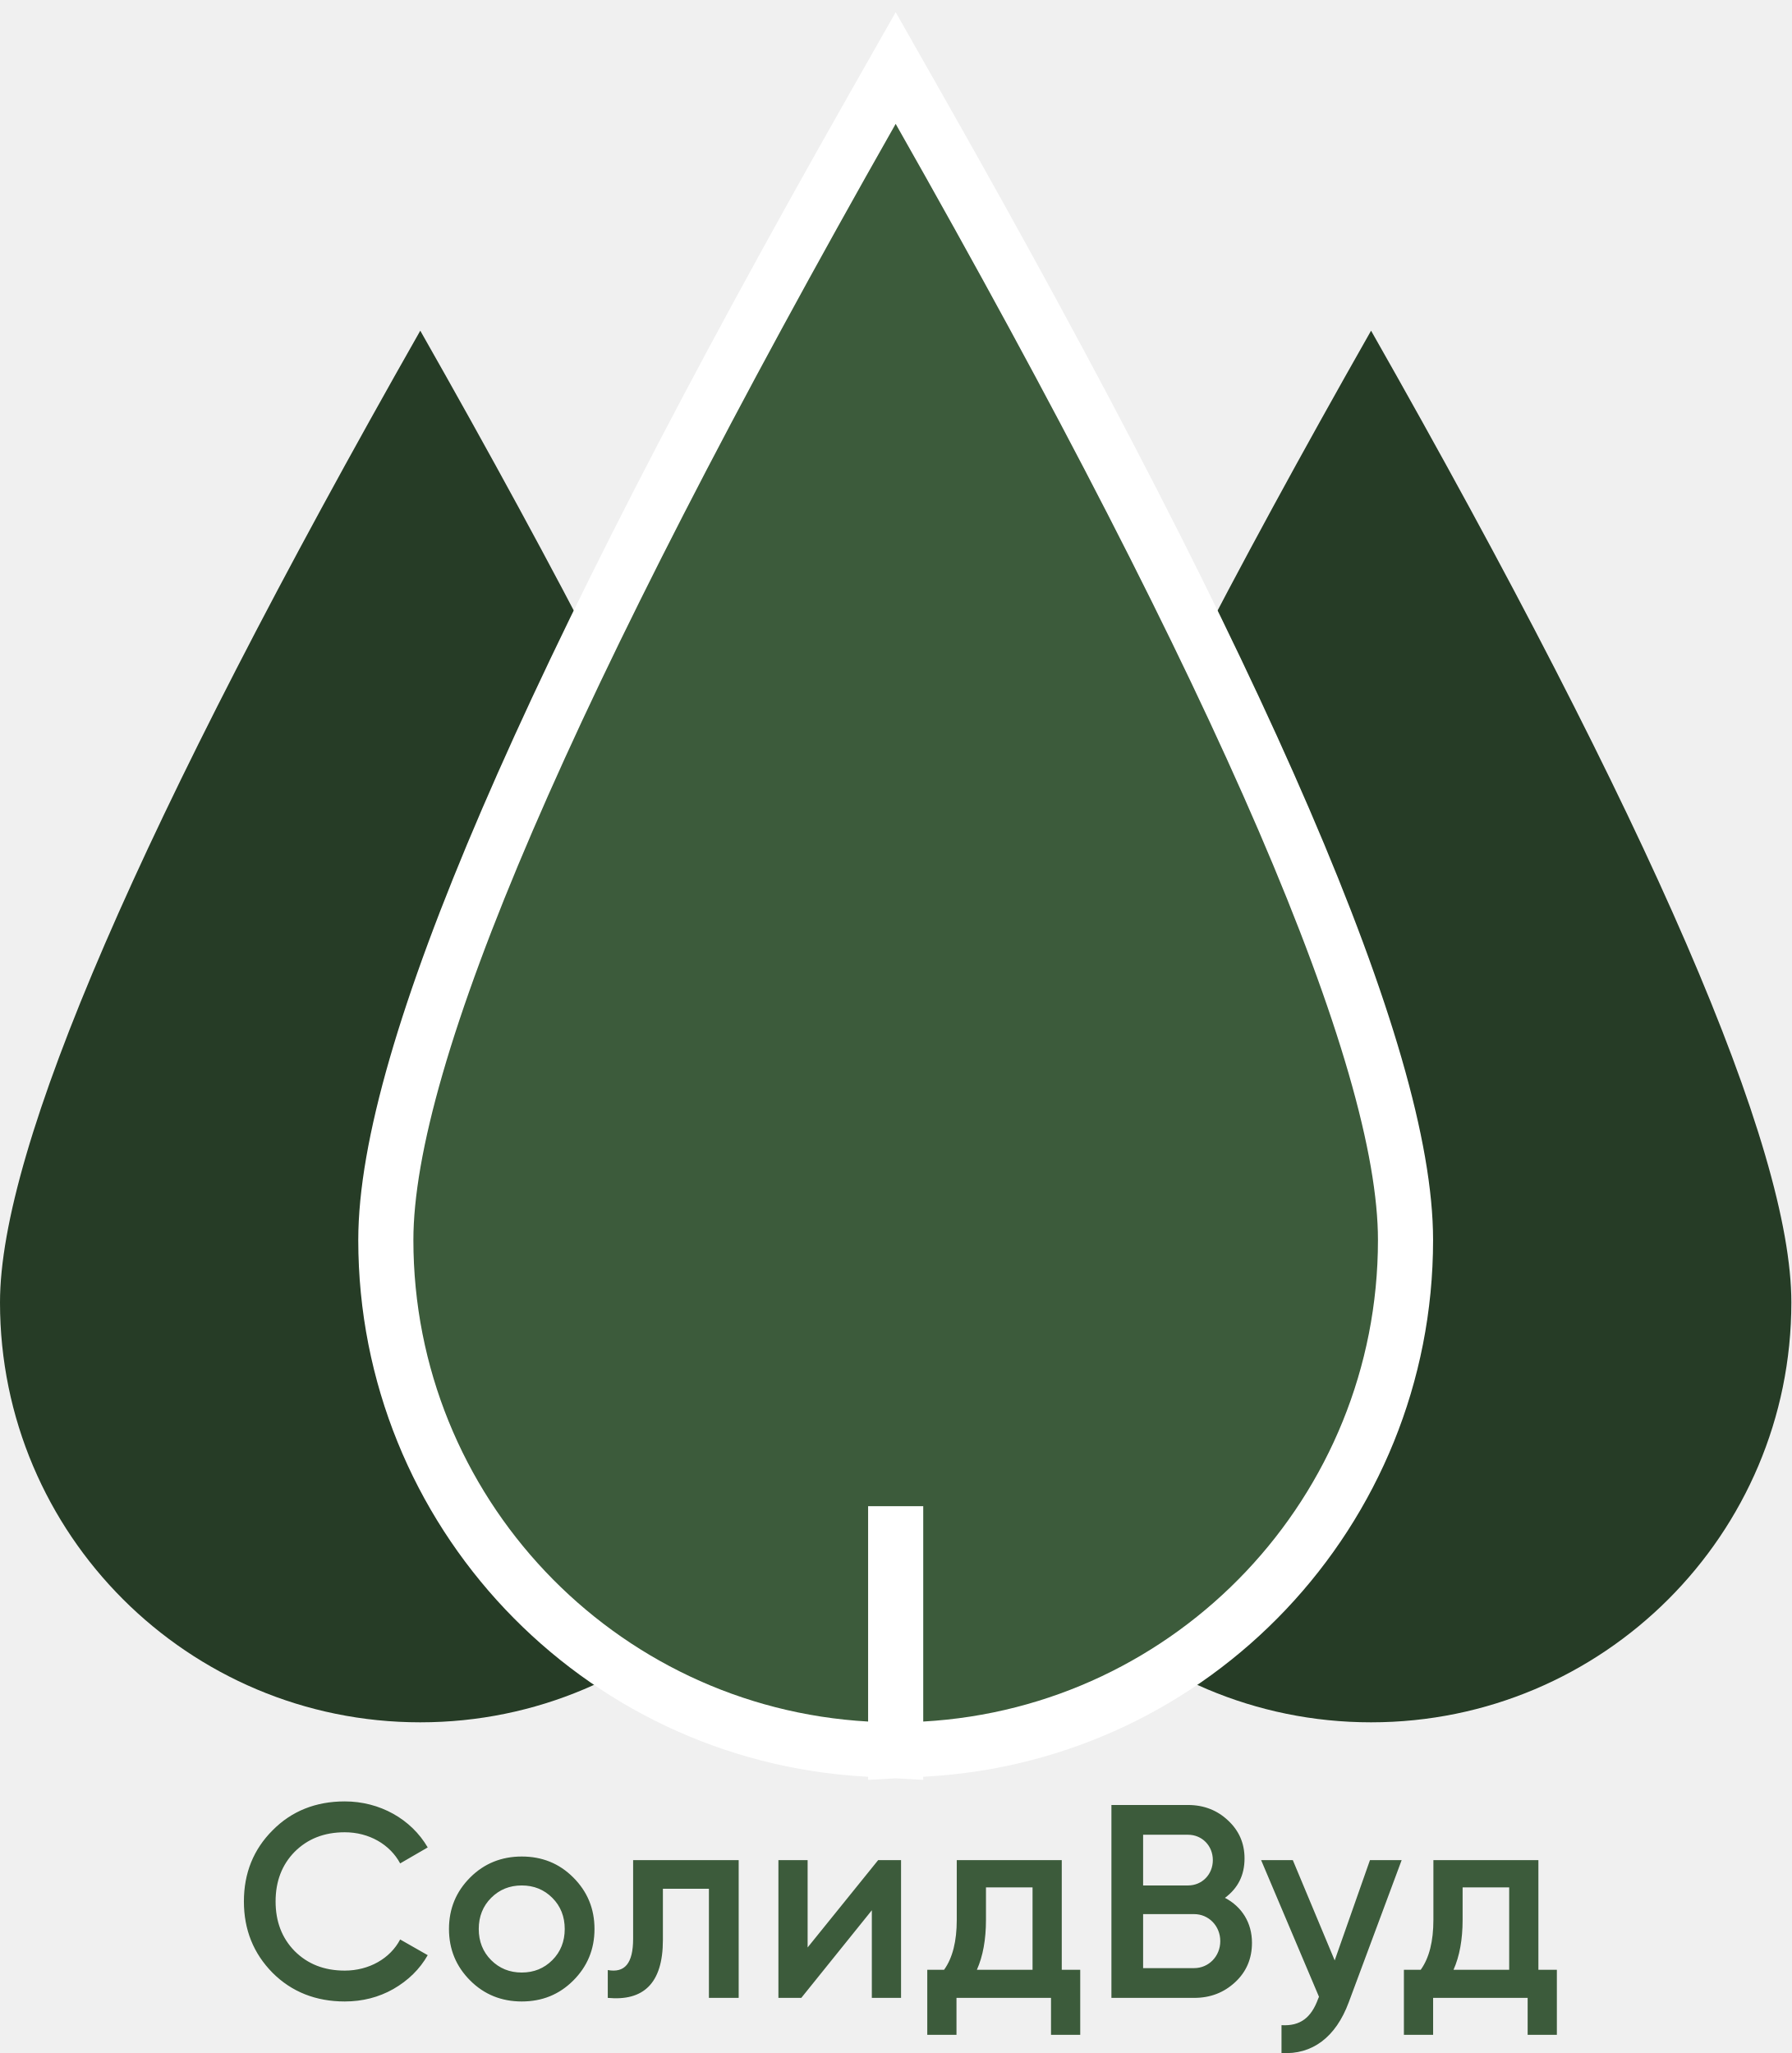
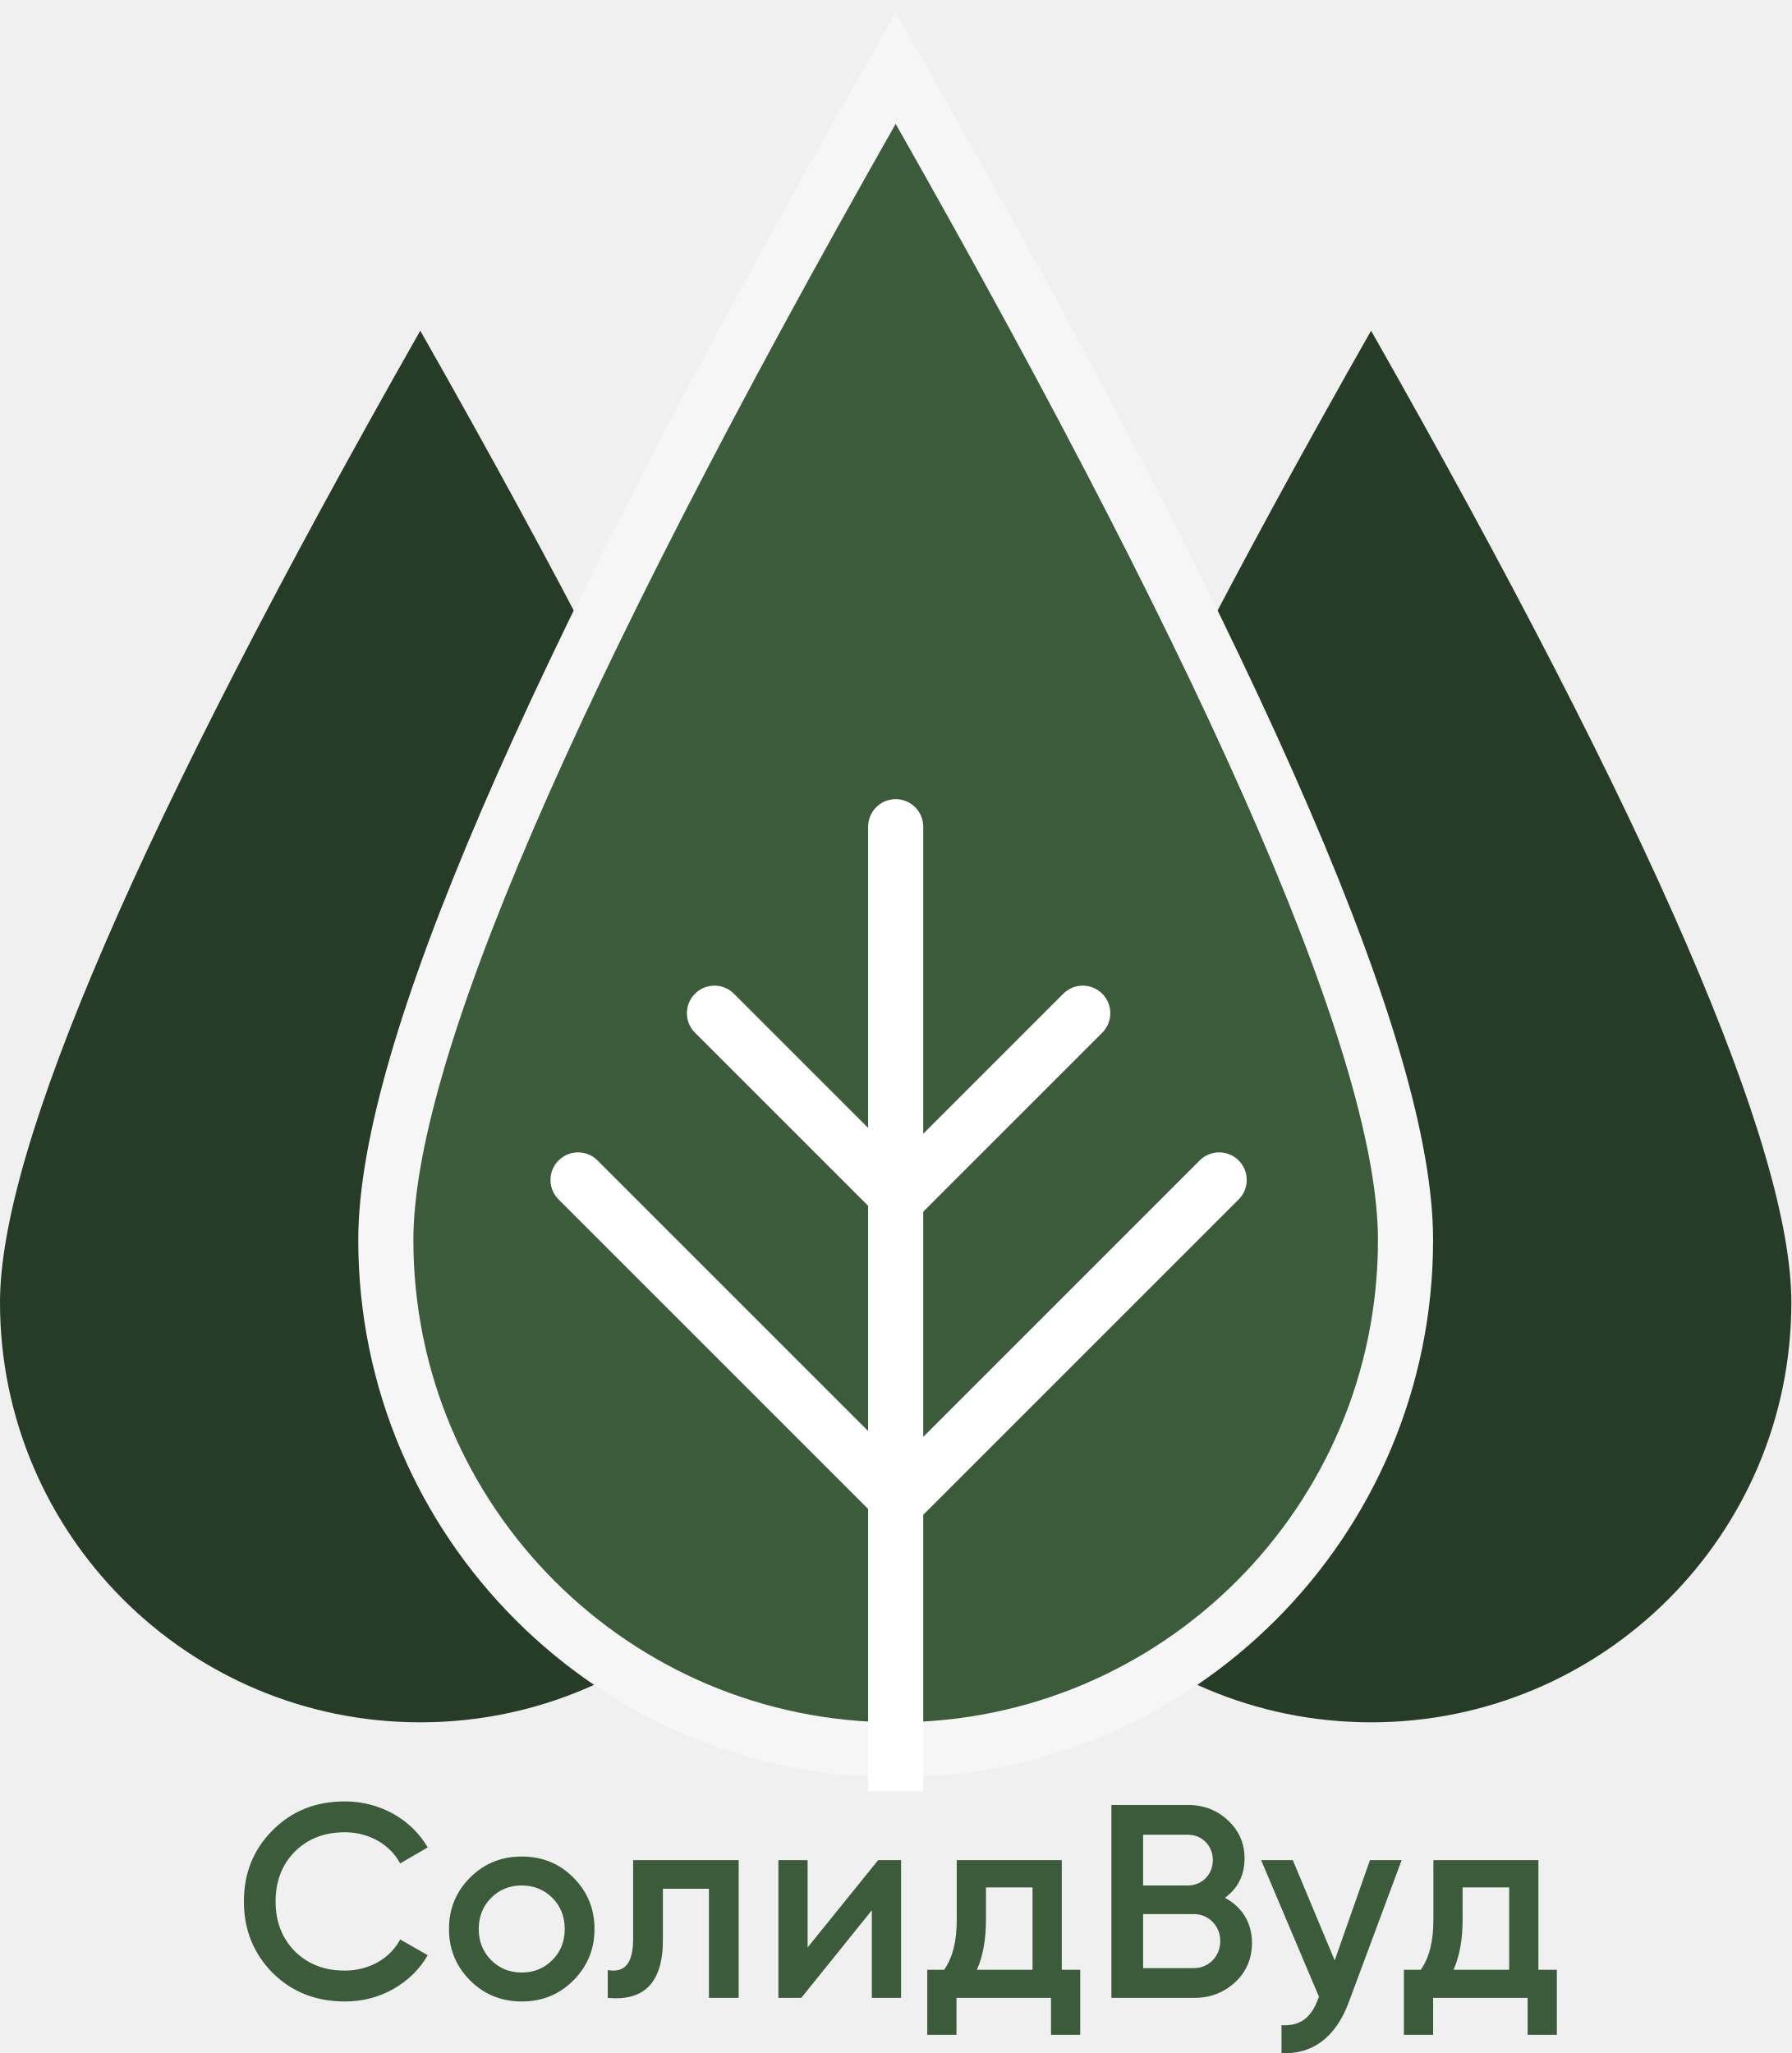
<svg xmlns="http://www.w3.org/2000/svg" width="130px" height="149px" viewBox="0 0 130 149" version="1.1">
  <g id="Page-1" stroke="none" stroke-width="1" fill="none" fill-rule="evenodd">
-     <g id="logo" transform="translate(-91, -75)">
-       <g id="Group" transform="translate(91, 83)">
+     <g id="main" transform="translate(-92, -1153)">
+       <g id="logo" transform="translate(92, 1161)">
        <path d="M30.5,117 C47.345,117 61,103.358 61,86.529 C61,75.31 50.833,51.8 30.5,16 C10.167,51.8 0,75.31 0,86.529 C0,103.358 13.655,117 30.5,117 Z" id="Oval-Copy" fill="#263C26" fill-rule="nonzero" />
        <path d="M99.5,117 C116.345,117 130,103.358 130,86.529 C130,75.31 119.833,51.8 99.5,16 C79.167,51.8 69,75.31 69,86.529 C69,103.358 82.655,117 99.5,117 Z" id="Oval-Copy-2" fill="#263C26" fill-rule="nonzero" transform="translate(99.5, 66.5) scale(-1, 1) translate(-99.5, -66.5) " />
-         <path d="M65,101.314 L65,119.06 L62.888,118.941 C43.357,117.84 28,101.648 28,82 C28,68.626 39.74,41.452 63.261,0.001 L65,-3.064 L66.739,0.001 C90.26,41.452 102,68.626 102,82 C102,101.648 86.643,117.84 67.112,118.941 L65,119.06 L65,101.314 Z" id="Combined-Shape" stroke="#FFFFFF" stroke-width="4" fill="#3C5B3B" fill-rule="nonzero" />
+         <path d="M65,119 C44.565,119 28,102.435 28,82 C28,68.626 39.74,41.452 63.261,0.001 L65,-3.064 L66.739,0.001 C90.26,41.452 102,68.626 102,82 C102,102.435 85.435,119 65,119 Z" id="Combined-Shape" stroke="#F6F6F6" stroke-width="4" fill="#3C5B3B" fill-rule="nonzero" />
+         <path d="M63,95.858 L63,79.515 L50.435,66.95 C49.654,66.169 49.654,64.902 50.435,64.121 C51.216,63.34 52.482,63.34 53.263,64.121 L63,73.858 L63,52 C63,50.895 63.895,50 65,50 C66.105,50 67,50.895 67,52 L67,74.284 L77.163,64.121 C77.944,63.34 79.21,63.34 79.991,64.121 C80.772,64.902 80.772,66.169 79.991,66.95 L67,79.941 L67,96.284 L87.062,76.222 C87.843,75.441 89.11,75.441 89.891,76.222 C90.672,77.003 90.672,78.269 89.891,79.05 L67,101.941 L67,122 L63,122 L63,101.515 L40.536,79.05 C39.754,78.269 39.754,77.003 40.536,76.222 C41.317,75.441 42.583,75.441 43.364,76.222 L63,95.858 Z" id="Combined-Shape" fill="#FFFFFF" fill-rule="nonzero" />
        <path d="M25.02,137.26 C22.92,137.26 21.16,136.56 19.78,135.18 C18.4,133.78 17.7,132.06 17.7,130 C17.7,127.94 18.4,126.22 19.78,124.84 C21.16,123.44 22.92,122.74 25.02,122.74 C27.56,122.74 29.84,124.02 31.04,126.08 L29.04,127.24 C28.3,125.86 26.78,124.98 25.02,124.98 C23.52,124.98 22.32,125.46 21.38,126.4 C20.46,127.34 20,128.54 20,130 C20,131.46 20.46,132.66 21.38,133.6 C22.32,134.54 23.52,135.02 25.02,135.02 C26.78,135.02 28.32,134.14 29.04,132.76 L31.04,133.9 C30.46,134.92 29.62,135.74 28.54,136.36 C27.48,136.96 26.3,137.26 25.02,137.26 Z M37.863,137.26 C36.403,137.26 35.143,136.76 34.123,135.74 C33.103,134.72 32.583,133.48 32.583,132 C32.583,130.52 33.103,129.28 34.123,128.26 C35.143,127.24 36.403,126.74 37.863,126.74 C39.343,126.74 40.583,127.24 41.603,128.26 C42.623,129.28 43.143,130.52 43.143,132 C43.143,133.48 42.623,134.72 41.603,135.74 C40.583,136.76 39.343,137.26 37.863,137.26 Z M35.643,134.26 C36.243,134.86 36.983,135.16 37.863,135.16 C38.743,135.16 39.483,134.86 40.083,134.26 C40.683,133.66 40.983,132.9 40.983,132 C40.983,131.1 40.683,130.34 40.083,129.74 C39.483,129.14 38.743,128.84 37.863,128.84 C36.983,128.84 36.243,129.14 35.643,129.74 C35.043,130.34 34.743,131.1 34.743,132 C34.743,132.9 35.043,133.66 35.643,134.26 Z M45.947,127 L53.607,127 L53.607,137 L51.447,137 L51.447,129.08 L48.107,129.08 L48.107,132.8 C48.107,135.98 46.667,137.24 44.107,137 L44.107,134.98 C45.327,135.2 45.947,134.52 45.947,132.7 L45.947,127 Z M58.61,133.34 L63.73,127 L65.39,127 L65.39,137 L63.27,137 L63.27,130.64 L58.15,137 L56.49,137 L56.49,127 L58.61,127 L58.61,133.34 Z M77.053,127 L77.053,134.96 L78.393,134.96 L78.393,139.68 L76.273,139.68 L76.273,137 L69.413,137 L69.413,139.68 L67.293,139.68 L67.293,134.96 L68.513,134.96 C69.133,134.1 69.433,132.88 69.433,131.34 L69.433,127 L77.053,127 Z M70.893,134.96 L74.933,134.96 L74.933,128.98 L71.553,128.98 L71.553,131.34 C71.553,132.76 71.333,133.98 70.893,134.96 Z M88.897,129.74 C90.117,130.38 90.857,131.54 90.857,133 C90.857,134.14 90.457,135.1 89.637,135.86 C88.817,136.62 87.837,137 86.657,137 L80.657,137 L80.657,123 L86.217,123 C87.357,123 88.337,123.38 89.117,124.12 C89.917,124.86 90.317,125.78 90.317,126.88 C90.317,128.1 89.837,129.04 88.897,129.74 Z M86.217,125.16 L82.957,125.16 L82.957,128.84 L86.217,128.84 C87.237,128.84 88.017,128.04 88.017,127 C88.017,125.96 87.237,125.16 86.217,125.16 Z M82.957,134.84 L86.657,134.84 C87.717,134.84 88.557,133.98 88.557,132.88 C88.557,131.78 87.717,130.92 86.657,130.92 L82.957,130.92 L82.957,134.84 Z M96.86,134.28 L99.42,127 L101.72,127 L97.88,137.32 C96.94,139.86 95.22,141.14 93,141 L93,138.98 C94.36,139.06 95.16,138.44 95.66,137.06 L95.72,136.92 L91.52,127 L93.82,127 L96.86,134.28 Z M111.643,127 L111.643,134.96 L112.983,134.96 L112.983,139.68 L110.863,139.68 L110.863,137 L104.003,137 L104.003,139.68 L101.883,139.68 L101.883,134.96 L103.103,134.96 C103.723,134.1 104.023,132.88 104.023,131.34 L104.023,127 L111.643,127 Z M105.483,134.96 L109.523,134.96 L109.523,128.98 L106.143,128.98 L106.143,131.34 C106.143,132.76 105.923,133.98 105.483,134.96 Z" id="СолидВуд" fill="#3C5B3B" />
      </g>
    </g>
  </g>
</svg>
